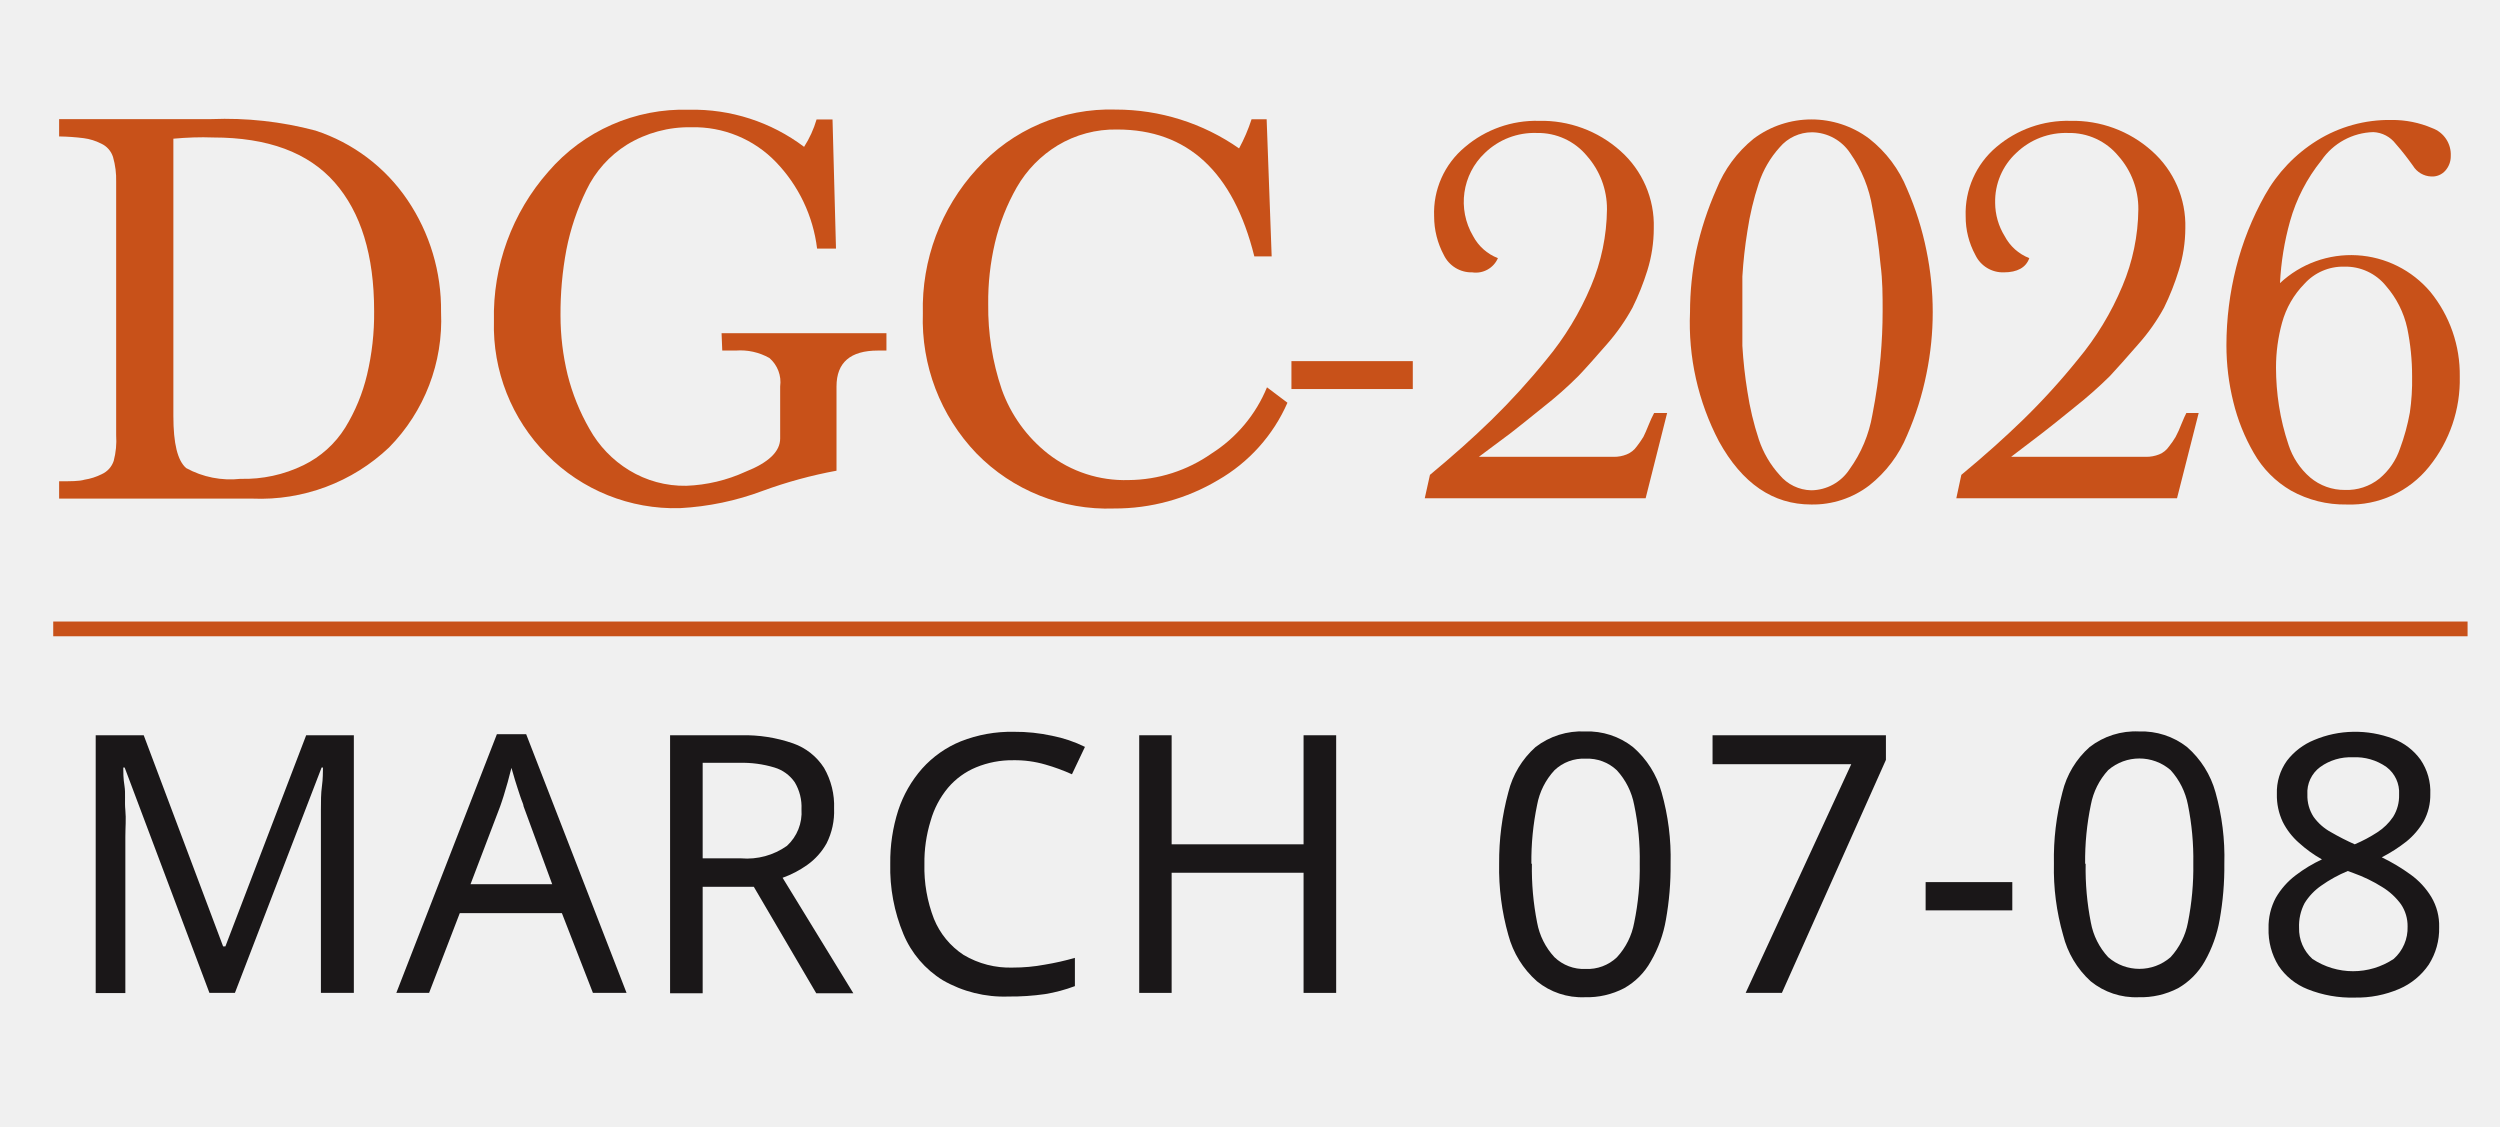
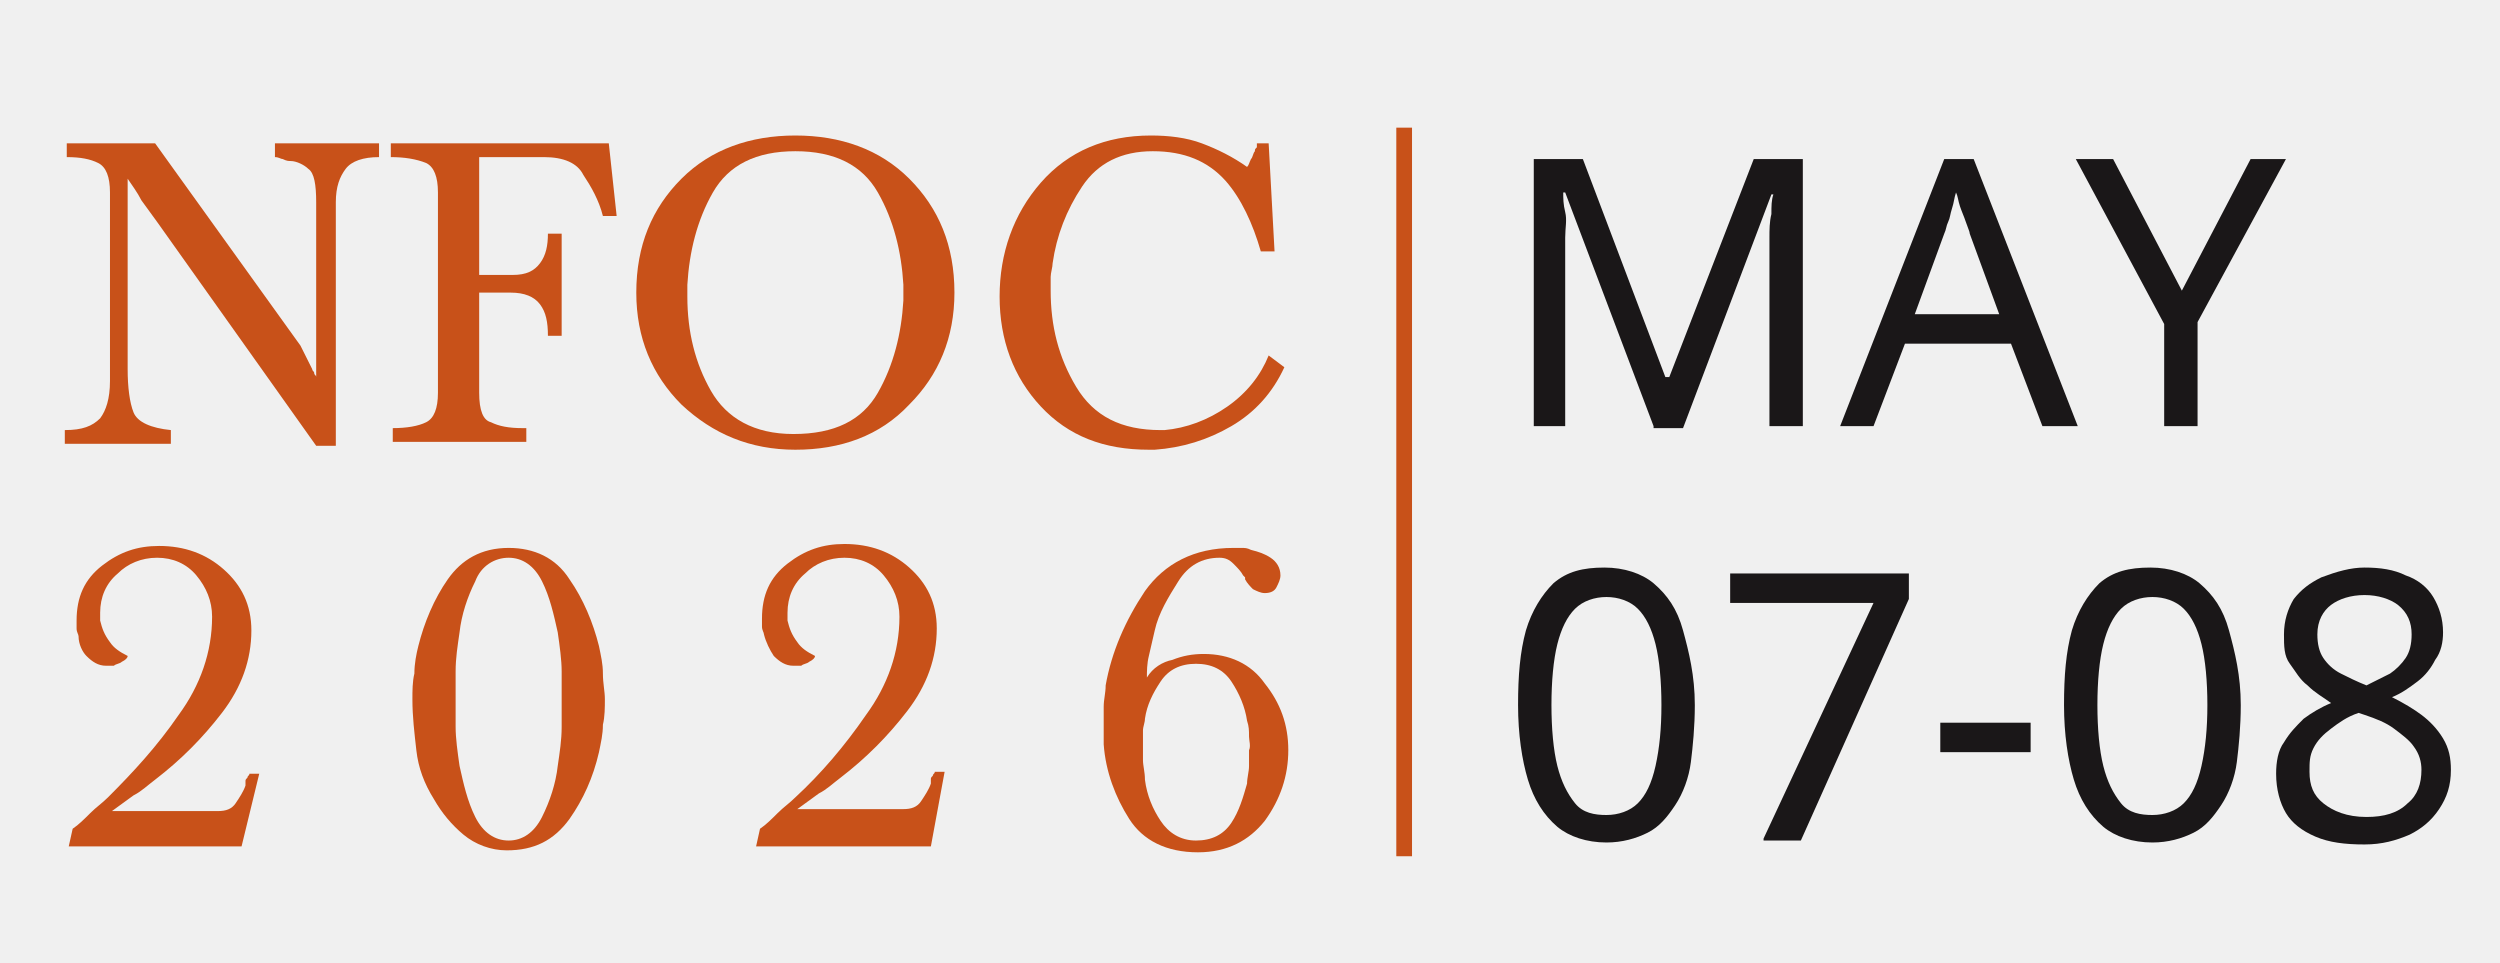
- <svg xmlns="http://www.w3.org/2000/svg" id="Layer_1" data-name="Layer 1" viewBox="0 0 144.2 65">
-   <defs>
-     <style>.cls-1{fill:#c85119;}.cls-2{fill:#1a1718;}</style>
-   </defs>
-   <path class="cls-1" d="M3.41,7.87v-1c.49,0,1.22,0,2.2,0H10c1,0,1.71,0,2.19,0a20.24,20.24,0,0,1,6,.66,10.25,10.25,0,0,1,5.31,4A11.29,11.29,0,0,1,25.44,18a10.46,10.46,0,0,1-3,7.81,10.79,10.79,0,0,1-7.88,2.95H3.41v-1c.68,0,1.17,0,1.46-.09a3.38,3.38,0,0,0,1-.32,1.28,1.28,0,0,0,.69-.77A4.6,4.6,0,0,0,6.7,25.1V10.49a4.7,4.7,0,0,0-.18-1.43,1.27,1.27,0,0,0-.69-.78,3.11,3.11,0,0,0-1-.31A12.63,12.63,0,0,0,3.41,7.87ZM10,8V24c0,1.58.24,2.57.74,3a5.31,5.31,0,0,0,3.13.62,7.82,7.82,0,0,0,3.64-.79,5.86,5.86,0,0,0,2.4-2.16,10.44,10.44,0,0,0,1.26-3.05,15.19,15.19,0,0,0,.41-3.68q0-4.83-2.28-7.42t-7-2.59C11.54,7.9,10.77,7.93,10,8Z" />
-   <path class="cls-1" d="M41.62,19.22h9.51v1h-.49c-1.59,0-2.39.69-2.39,2.07v4.86A26.06,26.06,0,0,0,44,28.31a16,16,0,0,1-4.78,1,10.36,10.36,0,0,1-7.68-3.09,10.52,10.52,0,0,1-3.05-7.71,12.57,12.57,0,0,1,3.14-8.61,10.28,10.28,0,0,1,8.12-3.57,10.62,10.62,0,0,1,6.63,2.14,6.13,6.13,0,0,0,.72-1.58h.92l.2,7.45H47.13a8.71,8.71,0,0,0-2.38-5,6.55,6.55,0,0,0-4.87-2,6.88,6.88,0,0,0-3.71,1,6.3,6.3,0,0,0-2.35,2.63,14,14,0,0,0-1.15,3.43,19.89,19.89,0,0,0-.34,3.8,14.55,14.55,0,0,0,.41,3.42A12.26,12.26,0,0,0,34,24.74a6.5,6.5,0,0,0,2.28,2.38,6.11,6.11,0,0,0,3.31.9A9,9,0,0,0,43,27.21Q45,26.42,45,25.29v-3a1.84,1.84,0,0,0-.62-1.64,3.42,3.42,0,0,0-1.94-.43h-.78Z" />
-   <path class="cls-1" d="M73.06,6.88l.29,7.91h-1q-1.82-7.32-7.91-7.32A6.42,6.42,0,0,0,61,8.39a6.78,6.78,0,0,0-2.35,2.41A12,12,0,0,0,57.39,14,14.88,14.88,0,0,0,57,17.55a14.74,14.74,0,0,0,.78,4.91,8.24,8.24,0,0,0,2.68,3.72,7.19,7.19,0,0,0,4.64,1.51,8.44,8.44,0,0,0,4.78-1.53,8.21,8.21,0,0,0,3.2-3.82l1.18.89a9.57,9.57,0,0,1-4,4.46,11.62,11.62,0,0,1-6,1.64,10.56,10.56,0,0,1-7.94-3.18,11.13,11.13,0,0,1-3.09-8.08,11.88,11.88,0,0,1,3.12-8.33,10.32,10.32,0,0,1,8-3.42,12.41,12.41,0,0,1,7.12,2.24,10,10,0,0,0,.72-1.68Z" />
-   <path class="cls-1" d="M81.49,20.83v1.61h-7V20.83Z" />
-   <path class="cls-1" d="M96.16,23.82l-1.24,4.92H82.18l.3-1.35q2-1.66,3.53-3.15a40.6,40.6,0,0,0,3.18-3.49,16.85,16.85,0,0,0,2.58-4.25,11.65,11.65,0,0,0,.92-4.43A4.61,4.61,0,0,0,91.54,9a3.65,3.65,0,0,0-2.89-1.33,4.1,4.1,0,0,0-3,1.15,3.88,3.88,0,0,0-.68,4.8,2.74,2.74,0,0,0,1.43,1.27,1.39,1.39,0,0,1-1.48.82,1.77,1.77,0,0,1-1.64-1,4.73,4.73,0,0,1-.56-2.23,4.93,4.93,0,0,1,1.78-4,6.33,6.33,0,0,1,4.26-1.51,6.82,6.82,0,0,1,4.7,1.73,5.73,5.73,0,0,1,1.93,4.47,8.19,8.19,0,0,1-.37,2.43,14.57,14.57,0,0,1-.86,2.15,11.66,11.66,0,0,1-1.47,2.1c-.67.77-1.22,1.39-1.65,1.84a22.14,22.14,0,0,1-2,1.77c-.9.73-1.53,1.23-1.89,1.51L85.3,26.35h7.78a1.93,1.93,0,0,0,.75-.14,1.32,1.32,0,0,0,.58-.46,6.28,6.28,0,0,0,.38-.55c.08-.16.19-.4.32-.73a6.62,6.62,0,0,1,.3-.65Z" />
-   <path class="cls-1" d="M104.47,29.1q-3.31,0-5.32-3.64A14.7,14.7,0,0,1,97.48,18a17.85,17.85,0,0,1,.36-3.53A18.5,18.5,0,0,1,99,10.92,7.16,7.16,0,0,1,101.15,8a5.56,5.56,0,0,1,6.67,0A7.05,7.05,0,0,1,110,10.9a17.47,17.47,0,0,1,1.12,3.56,17.63,17.63,0,0,1,0,7.09A17.27,17.27,0,0,1,110,25.11,7.15,7.15,0,0,1,107.82,28,5.36,5.36,0,0,1,104.47,29.1Zm0-.82a2.67,2.67,0,0,0,2.21-1.21A7.55,7.55,0,0,0,108,23.92a32,32,0,0,0,.47-3.3c.08-.91.12-1.8.12-2.68s0-1.76-.12-2.67A32,32,0,0,0,108,12a7.55,7.55,0,0,0-1.27-3.15,2.68,2.68,0,0,0-2.21-1.22,2.44,2.44,0,0,0-1.87.87,5.8,5.8,0,0,0-1.2,2.06,16.63,16.63,0,0,0-.66,2.77,25.88,25.88,0,0,0-.29,2.62c0,.69,0,1.37,0,2s0,1.33,0,2a26,26,0,0,0,.29,2.63,16.87,16.87,0,0,0,.66,2.77,5.75,5.75,0,0,0,1.2,2.05A2.44,2.44,0,0,0,104.47,28.28Z" />
-   <path class="cls-1" d="M126.82,23.82l-1.25,4.92H112.84l.29-1.35c1.34-1.11,2.51-2.16,3.53-3.15a39,39,0,0,0,3.18-3.49,16.56,16.56,0,0,0,2.58-4.25,11.65,11.65,0,0,0,.92-4.43A4.57,4.57,0,0,0,122.19,9a3.65,3.65,0,0,0-2.89-1.33,4.11,4.11,0,0,0-3,1.15,3.8,3.8,0,0,0-1.22,2.88,3.69,3.69,0,0,0,.55,1.92,2.72,2.72,0,0,0,1.42,1.27c-.19.54-.69.82-1.47.82a1.76,1.76,0,0,1-1.64-1,4.61,4.61,0,0,1-.56-2.23,5,5,0,0,1,1.77-4,6.34,6.34,0,0,1,4.27-1.51,6.82,6.82,0,0,1,4.69,1.73,5.74,5.74,0,0,1,1.94,4.47,8.21,8.21,0,0,1-.38,2.43,14.6,14.6,0,0,1-.85,2.15,11.28,11.28,0,0,1-1.48,2.1c-.67.77-1.22,1.39-1.64,1.84a24.15,24.15,0,0,1-2,1.77c-.9.73-1.52,1.23-1.89,1.51L116,26.35h7.78a2,2,0,0,0,.76-.14,1.25,1.25,0,0,0,.57-.46,4.65,4.65,0,0,0,.38-.55,6.21,6.21,0,0,0,.33-.73c.13-.32.23-.54.29-.65Z" />
-   <path class="cls-1" d="M131.51,16.33a6,6,0,0,1,8.67.5,7.56,7.56,0,0,1,1.7,4.89,8,8,0,0,1-1.77,5.2,5.83,5.83,0,0,1-4.76,2.18,6.36,6.36,0,0,1-3.2-.8A5.82,5.82,0,0,1,130,26.13a11.11,11.11,0,0,1-1.18-2.94,13.58,13.58,0,0,1-.4-3.28,18.39,18.39,0,0,1,.56-4.48,17.13,17.13,0,0,1,1.66-4.17,8.71,8.71,0,0,1,3-3.15,7.88,7.88,0,0,1,4.3-1.19,5.8,5.8,0,0,1,2.35.47A1.62,1.62,0,0,1,141.36,9a1.24,1.24,0,0,1-.31.84,1,1,0,0,1-.81.34,1.29,1.29,0,0,1-1.06-.62c-.3-.42-.62-.84-1-1.27a1.72,1.72,0,0,0-1.28-.67,3.75,3.75,0,0,0-3,1.63,9.8,9.8,0,0,0-1.81,3.51A16.14,16.14,0,0,0,131.51,16.33Zm7.62,5.39a13.74,13.74,0,0,0-.28-2.79,5.49,5.49,0,0,0-1.22-2.43,3,3,0,0,0-2.41-1.12,3,3,0,0,0-2.31,1,5.13,5.13,0,0,0-1.28,2.23,9.69,9.69,0,0,0-.35,2.59,14.51,14.51,0,0,0,.17,2.2,13.62,13.62,0,0,0,.55,2.25,4.19,4.19,0,0,0,1.25,1.89,3.06,3.06,0,0,0,2,.72,3,3,0,0,0,2-.66,3.85,3.85,0,0,0,1.18-1.72A12.18,12.18,0,0,0,139,23.8,12.79,12.79,0,0,0,139.13,21.72Z" />
-   <path class="cls-2" d="M12.08,57.27l-4.89-13H7.11c0,.27,0,.63.07,1.06s0,.9.05,1.4,0,1,0,1.55v9H5.52V42.41H8.29l4.58,12.18H13l4.66-12.18h2.75V57.27H18.51V48.14c0-.49,0-1,0-1.45s0-.93.06-1.35.05-.78.06-1.07h-.08l-5,13Z" />
-   <path class="cls-2" d="M34.2,57.27l-1.79-4.6H26.52l-1.77,4.6H22.86l5.8-14.92h1.69l5.79,14.92Zm-4-10.76c0-.11-.11-.31-.2-.6s-.2-.59-.29-.9-.16-.56-.21-.72c-.07.27-.15.56-.22.84l-.23.78c-.08.24-.14.44-.2.6L27.14,51h4.71Z" />
-   <path class="cls-2" d="M42.75,42.41a8.5,8.5,0,0,1,3,.47,3.49,3.49,0,0,1,1.78,1.41,4.36,4.36,0,0,1,.58,2.35,4.09,4.09,0,0,1-.43,2,3.77,3.77,0,0,1-1.12,1.25,5.83,5.83,0,0,1-1.42.74l4.08,6.66H47.08l-3.6-6.14H40.53v6.14H38.65V42.41ZM42.65,44H40.53v5.51h2.22a4,4,0,0,0,2.64-.72,2.61,2.61,0,0,0,.84-2.11,2.77,2.77,0,0,0-.39-1.56,2.18,2.18,0,0,0-1.17-.85A6.37,6.37,0,0,0,42.65,44Z" />
-   <path class="cls-2" d="M58.44,43.85a5.44,5.44,0,0,0-2.14.41,4.25,4.25,0,0,0-1.62,1.18,5.17,5.17,0,0,0-1,1.9,8.07,8.07,0,0,0-.36,2.5A8.19,8.19,0,0,0,53.87,53a4.53,4.53,0,0,0,1.71,2.08,5.21,5.21,0,0,0,2.84.73,9.94,9.94,0,0,0,1.85-.17A15.25,15.25,0,0,0,62,55.25v1.63a9.08,9.08,0,0,1-1.72.46,14.12,14.12,0,0,1-2.11.14,7.08,7.08,0,0,1-3.79-.94,5.7,5.7,0,0,1-2.27-2.66,9.94,9.94,0,0,1-.76-4.06,9.71,9.71,0,0,1,.46-3.08,6.91,6.91,0,0,1,1.38-2.41,6.06,6.06,0,0,1,2.23-1.57,7.92,7.92,0,0,1,3.06-.55,10,10,0,0,1,2.21.23,7.63,7.63,0,0,1,1.89.64l-.75,1.58a11.22,11.22,0,0,0-1.53-.56A6.3,6.3,0,0,0,58.44,43.85Z" />
-   <path class="cls-2" d="M77.07,57.27H75.19V50.34H67.58v6.93H65.71V42.41h1.87V48.7h7.61V42.41h1.88Z" />
-   <path class="cls-2" d="M96.36,49.82a17.4,17.4,0,0,1-.27,3.23,7.22,7.22,0,0,1-.87,2.4A4,4,0,0,1,93.68,57a4.62,4.62,0,0,1-2.27.52,4.11,4.11,0,0,1-2.76-.92A5.42,5.42,0,0,1,87,53.93a14.1,14.1,0,0,1-.53-4.11A15.35,15.35,0,0,1,87,45.7a5.14,5.14,0,0,1,1.57-2.61,4.35,4.35,0,0,1,2.86-.9,4.22,4.22,0,0,1,2.76.9,5.31,5.31,0,0,1,1.65,2.61A13.77,13.77,0,0,1,96.36,49.82Zm-8,0a16,16,0,0,0,.3,3.39,4,4,0,0,0,1,2,2.44,2.44,0,0,0,1.8.68,2.46,2.46,0,0,0,1.8-.67,4,4,0,0,0,1-2,15.48,15.48,0,0,0,.32-3.41,15.13,15.13,0,0,0-.32-3.38,4.07,4.07,0,0,0-1-2,2.46,2.46,0,0,0-1.8-.67,2.43,2.43,0,0,0-1.8.67,4,4,0,0,0-1,2A15.89,15.89,0,0,0,88.33,49.82Z" />
-   <path class="cls-2" d="M100.69,57.27l6.09-13.19h-8V42.41h10v1.42l-6,13.44Z" />
-   <path class="cls-2" d="M111.07,52.51V50.88h5v1.63Z" />
-   <path class="cls-2" d="M128.3,49.82a17.4,17.4,0,0,1-.27,3.23,7.45,7.45,0,0,1-.86,2.4A4.13,4.13,0,0,1,125.63,57a4.66,4.66,0,0,1-2.28.52,4.11,4.11,0,0,1-2.76-.92A5.34,5.34,0,0,1,119,53.93a13.77,13.77,0,0,1-.53-4.11,15,15,0,0,1,.49-4.12,5.08,5.08,0,0,1,1.57-2.61,4.31,4.31,0,0,1,2.85-.9,4.25,4.25,0,0,1,2.77.9,5.37,5.37,0,0,1,1.64,2.61A13.77,13.77,0,0,1,128.3,49.82Zm-8,0a16,16,0,0,0,.3,3.39,4,4,0,0,0,1,2,2.74,2.74,0,0,0,3.6,0,4.07,4.07,0,0,0,1-2,16.19,16.19,0,0,0,.31-3.41,15.82,15.82,0,0,0-.31-3.38,4.16,4.16,0,0,0-1-2,2.75,2.75,0,0,0-3.6,0,4.07,4.07,0,0,0-1,2A15.89,15.89,0,0,0,120.27,49.82Z" />
-   <path class="cls-2" d="M135.73,42.21a6.15,6.15,0,0,1,2.31.4,3.47,3.47,0,0,1,1.57,1.2,3.27,3.27,0,0,1,.57,2,3.16,3.16,0,0,1-.38,1.56,4.22,4.22,0,0,1-1,1.17,8.84,8.84,0,0,1-1.42.91,10.79,10.79,0,0,1,1.67,1,4.4,4.4,0,0,1,1.19,1.29,3.22,3.22,0,0,1,.45,1.74,3.83,3.83,0,0,1-.6,2.16,3.94,3.94,0,0,1-1.7,1.4,6.17,6.17,0,0,1-2.57.5,6.81,6.81,0,0,1-2.71-.48,3.62,3.62,0,0,1-1.69-1.36,3.91,3.91,0,0,1-.57-2.16,3.55,3.55,0,0,1,.42-1.76,4.38,4.38,0,0,1,1.14-1.29,8.1,8.1,0,0,1,1.52-.92,7.17,7.17,0,0,1-1.32-.95,4,4,0,0,1-.94-1.21,3.57,3.57,0,0,1-.34-1.61,3.11,3.11,0,0,1,.58-1.92,3.77,3.77,0,0,1,1.58-1.2A6,6,0,0,1,135.73,42.21Zm-3.12,11.3a2.34,2.34,0,0,0,.77,1.8,4.23,4.23,0,0,0,4.69,0,2.4,2.4,0,0,0,.8-1.87,2.24,2.24,0,0,0-.38-1.28,3.75,3.75,0,0,0-1.09-1,8.46,8.46,0,0,0-1.65-.8l-.33-.12a7.82,7.82,0,0,0-1.54.85,3.42,3.42,0,0,0-.95,1A2.82,2.82,0,0,0,132.61,53.51Zm3.1-9.83a3,3,0,0,0-1.88.56,1.83,1.83,0,0,0-.74,1.59,2.23,2.23,0,0,0,.36,1.29,3,3,0,0,0,1,.88,14.55,14.55,0,0,0,1.37.7,8.31,8.31,0,0,0,1.3-.69,3.16,3.16,0,0,0,.92-.9,2.31,2.31,0,0,0,.34-1.28,1.84,1.84,0,0,0-.73-1.59A3.1,3.1,0,0,0,135.71,43.68Z" />
-   <rect class="cls-1" x="3.07" y="35.85" width="139.26" height="0.85" />
+ <svg xmlns="http://www.w3.org/2000/svg" version="1.1" id="Layer_1" x="0px" y="0px" viewBox="0 0 127.3 49" style="enable-background:new 0 0 127.3 49;" xml:space="preserve">
+   <style type="text/css">
+ 	.st0{fill:#2F2F2F;}
+ 	.st1{fill:#B21A81;}
+ 	.st2{fill:#FFFFFF;}
+ 	.st3{fill:#3C3E3D;}
+ 	.st4{fill:#31BFC3;}
+ 	.st5{opacity:0.25;}
+ 	.st6{fill:#808080;}
+ 	.st7{fill:none;stroke:#808080;stroke-width:0.398;stroke-miterlimit:10;}
+ 	.st8{fill:#93B48E;}
+ 	.st9{opacity:0.88;fill:none;stroke:#93B48E;stroke-width:0.914;stroke-miterlimit:10;}
+ 	.st10{fill:#E9A036;}
+ 	.st11{fill:#A95A21;}
+ 	.st12{fill:none;stroke:#DE001C;stroke-width:0.487;stroke-miterlimit:10;}
+ 	.st13{fill:#1C816E;}
+ 	.st14{fill:#5BB9A4;}
+ 	.st15{fill:#122D24;}
+ 	.st16{fill:#175929;}
+ 	.st17{fill:#80BC27;}
+ 	.st18{fill:#7FBA28;}
+ 	.st19{fill:#7FB829;}
+ 	.st20{fill:#80BC28;}
+ 	.st21{fill:#80BC2A;}
+ 	.st22{fill:#3C7651;}
+ 	.st23{fill:#3B7550;}
+ 	.st24{fill:#80AA94;}
+ 	.st25{fill:#FAFCFC;}
+ 	.st26{fill:#25524A;}
+ 	.st27{fill:#A9A01F;}
+ 	.st28{fill:#23995B;}
+ 	.st29{fill:#1D4479;}
+ 	.st30{fill:none;stroke:#262728;stroke-width:1.077;stroke-miterlimit:10;}
+ 	.st31{fill:#28378C;}
+ 	.st32{fill:#40A6E2;}
+ 	.st33{fill:#FCCE1C;}
+ 	.st34{fill:none;stroke:#737373;stroke-width:1.11;stroke-miterlimit:10;}
+ 	.st35{fill:#00B9D7;}
+ 	.st36{fill:none;stroke:#FFFFFF;stroke-width:1.562;stroke-miterlimit:10;}
+ 	.st37{fill:#2B3A3B;}
+ 	.st38{fill:none;stroke:#6E1215;stroke-width:0.642;stroke-miterlimit:10;}
+ 	.st39{fill:none;stroke:#6E1215;stroke-width:0.447;stroke-miterlimit:10;}
+ 	.st40{opacity:0.88;fill:none;stroke:#93B48E;stroke-width:0.56;stroke-miterlimit:10;}
+ 	.st41{fill:none;stroke:#FFFFFF;stroke-width:0.94;stroke-miterlimit:10;}
+ 	.st42{fill:none;stroke:#737373;stroke-width:0.501;stroke-miterlimit:10;}
+ 	.st43{fill:none;stroke:#FFFFFF;stroke-width:1.389;stroke-miterlimit:10;}
+ 	.st44{fill:none;stroke:#737373;stroke-width:0.74;stroke-miterlimit:10;}
+ 	.st45{fill:none;stroke:#23995B;stroke-width:0.663;stroke-miterlimit:10;}
+ 	.st46{fill:none;stroke:#23995B;stroke-width:0.396;stroke-miterlimit:10;}
+ 	.st47{fill:none;stroke:#28378C;stroke-width:2;stroke-miterlimit:10;}
+ 	.st48{fill:none;stroke:#28378C;stroke-width:1.091;stroke-miterlimit:10;}
+ 	.st49{fill:#96AFCE;}
+ 	.st50{fill:#3B3888;}
+ 	.st51{fill:none;stroke:#DE001C;stroke-width:0.451;stroke-miterlimit:10;}
+ 	.st52{fill:none;stroke:#DE001C;stroke-width:0.198;stroke-miterlimit:10;}
+ 	.st53{fill:none;stroke:#DE001C;stroke-width:0.354;stroke-miterlimit:10;}
+ 	.st54{fill:none;stroke:#808080;stroke-width:0.342;stroke-miterlimit:10;}
+ 	.st55{fill:none;stroke:#808080;stroke-width:0.228;stroke-miterlimit:10;}
+ 	.st56{fill:#37B2B5;}
+ 	.st57{fill:#000100;}
+ 	.st58{fill:none;stroke:#C85119;stroke-width:0.847;stroke-miterlimit:10;}
+ 	.st59{fill:#C85119;}
+ 	.st60{fill:#1A1718;}
+ 	.st61{fill:none;stroke:#96AFCE;stroke-width:0.524;stroke-miterlimit:10;}
+ 	.st62{fill:#F2F3F1;}
+ 	.st63{fill:#F2F3F2;}
+ 	.st64{fill:#F1F6F2;}
+ 	.st65{fill:#EFF2F0;}
+ 	.st66{fill:#DFE8E2;}
+ 	.st67{fill:#EDF0EC;}
+ 	.st68{fill:none;stroke:#808080;stroke-width:0.736;stroke-miterlimit:10;}
+ 	.st69{fill:none;stroke:#25524A;stroke-width:1.193;stroke-miterlimit:10;}
+ 	.st70{fill:#3CA835;}
+ 	.st71{fill:#020201;}
+ 	.st72{fill:#37B2B5;stroke:#37B2B5;stroke-width:0.682;stroke-miterlimit:10;}
+ 	.st73{fill:#737373;}
+ 	.st74{fill:#0B4485;}
+ 	.st75{fill:none;stroke:#262728;stroke-width:1.19;stroke-miterlimit:10;}
+ 	.st76{fill:#6E1215;}
+ 	.st77{opacity:0.88;}
+ 	.st78{fill:#DE001C;}
+ 	.st79{fill:#DF001B;}
+ 	.st80{fill:#020201;stroke:#FFFFFF;stroke-width:0.541;stroke-miterlimit:10;}
+ 	.st81{fill:#DF001B;stroke:#FFFFFF;stroke-width:0.541;stroke-miterlimit:10;}
+ 	.st82{fill:#FFFFFF;stroke:#FFFFFF;stroke-width:2;stroke-miterlimit:10;}
+ 	.st83{fill:#23985B;}
+ 	.st84{fill:#262728;}
+ 	.st85{fill:none;stroke:#FFFFFF;stroke-width:1.614;stroke-miterlimit:10;}
+ 	.st86{fill:none;stroke:#737373;stroke-width:0.765;stroke-miterlimit:10;}
+ 	.st87{fill:none;stroke:#808080;stroke-width:0.367;stroke-miterlimit:10;}
+ 	.st88{fill:none;stroke:#40A6E2;stroke-width:1.408;stroke-miterlimit:10;}
+ 	.st89{fill:#DF001B;stroke:#FFFFFF;stroke-width:0.456;stroke-miterlimit:10;}
+ 	.st90{fill:#1A1818;}
+ </style>
+   <g>
+     <g>
+       <path class="st59" d="M15.3,17.6c0.1,0.2,0.2,0.4,0.3,0.6c0.1,0.2,0.2,0.4,0.3,0.6c0,0.1,0.1,0.1,0.1,0.2c0,0.1,0.1,0.1,0.1,0.2    c0-0.1,0-0.3,0-0.4s0-0.3,0-0.4c0-0.1,0-0.2,0-0.4c0-0.1,0-0.3,0-0.4v-7.3c0-0.9-0.1-1.5-0.4-1.7c-0.2-0.2-0.6-0.4-0.9-0.4    c-0.1,0-0.2,0-0.4-0.1C14.3,8.1,14.2,8,14,8V7.3h5.3V8c-0.8,0-1.4,0.2-1.7,0.6c-0.3,0.4-0.5,0.9-0.5,1.7v12.4h-1L8,11.3    c-0.3-0.4-0.5-0.7-0.8-1.1C7,9.8,6.7,9.4,6.5,9.1v9.7c0,0.9,0.1,1.7,0.3,2.2c0.2,0.5,0.9,0.8,1.9,0.9v0.7H3.3v-0.7    c0.9,0,1.4-0.2,1.8-0.6c0.3-0.4,0.5-1,0.5-1.9V9.8C5.6,9,5.4,8.5,5,8.3C4.6,8.1,4.1,8,3.4,8c0,0,0,0,0,0c0,0,0,0,0,0V7.3h4.5    L15.3,17.6z" />
+       <path class="st59" d="M28.6,17.1h-0.7c0-0.7-0.1-1.2-0.4-1.6c-0.3-0.4-0.8-0.6-1.5-0.6h-1.6V20c0,0.9,0.2,1.4,0.6,1.5    c0.4,0.2,0.9,0.3,1.6,0.3c0,0,0,0,0.1,0s0,0,0.1,0v0.7h-6.8v-0.7c0,0,0,0,0,0c0,0,0,0,0,0c0.7,0,1.3-0.1,1.7-0.3    c0.4-0.2,0.6-0.7,0.6-1.5V9.8c0-0.8-0.2-1.3-0.6-1.5C21.2,8.1,20.6,8,19.9,8c0,0,0,0,0,0c0,0,0,0,0,0V7.3H31l0.4,3.7h-0.7    c-0.2-0.8-0.6-1.5-1-2.1C29.4,8.3,28.7,8,27.7,8h-3.3v6h1.7c0.7,0,1.1-0.2,1.4-0.6c0.3-0.4,0.4-0.9,0.4-1.5h0.7V17.1z" />
+       <path class="st59" d="M40.5,22.9c-2.3,0-4.2-0.8-5.8-2.3c-1.5-1.5-2.3-3.4-2.3-5.7c0-2.4,0.8-4.3,2.3-5.8c1.5-1.5,3.5-2.2,5.8-2.2    c2.3,0,4.3,0.7,5.8,2.2c1.5,1.5,2.3,3.4,2.3,5.8c0,2.3-0.8,4.2-2.3,5.7C44.8,22.2,42.8,22.9,40.5,22.9L40.5,22.9z M44.7,20    c0.8-1.4,1.2-3,1.3-4.7c0-0.1,0-0.1,0-0.2c0-0.1,0-0.1,0-0.2c0-0.1,0-0.1,0-0.2c0-0.1,0-0.1,0-0.2c-0.1-1.7-0.5-3.3-1.3-4.7    c-0.8-1.4-2.2-2.1-4.2-2.1c-2,0-3.4,0.7-4.2,2.1s-1.2,3-1.3,4.7c0,0.1,0,0.1,0,0.2c0,0.1,0,0.1,0,0.2c0,0,0,0.1,0,0.1s0,0.1,0,0.1    c0,1.8,0.4,3.4,1.2,4.8c0.8,1.4,2.2,2.2,4.2,2.2C42.5,22.1,43.9,21.4,44.7,20z" />
+       <path class="st59" d="M64.9,12.8h-0.7c-0.4-1.4-1-2.7-1.8-3.6c-0.9-1-2.1-1.5-3.7-1.5c-1.6,0-2.8,0.6-3.6,1.8    c-0.8,1.2-1.3,2.5-1.5,3.9c0,0.2-0.1,0.5-0.1,0.7c0,0.2,0,0.4,0,0.7c0,1.8,0.4,3.4,1.3,4.9c0.9,1.5,2.3,2.2,4.3,2.2    c0,0,0.1,0,0.1,0c0.1,0,0.1,0,0.1,0c1.1-0.1,2.2-0.5,3.2-1.2c1-0.7,1.7-1.6,2.1-2.6l0.8,0.6c-0.6,1.3-1.5,2.3-2.7,3    c-1.2,0.7-2.5,1.1-3.9,1.2c0,0-0.1,0-0.1,0c-0.1,0-0.1,0-0.2,0c-2.3,0-4.1-0.7-5.5-2.2c-1.4-1.5-2.1-3.4-2.1-5.6    c0-2.2,0.7-4.2,2.1-5.8c1.4-1.6,3.3-2.4,5.6-2.4c0.9,0,1.8,0.1,2.6,0.4C62,7.6,62.8,8,63.5,8.5c0.1-0.1,0.1-0.2,0.2-0.4    c0.1-0.1,0.1-0.3,0.2-0.4c0-0.1,0-0.1,0.1-0.2C64,7.4,64,7.4,64,7.3h0.6L64.9,12.8z" />
+       <path class="st59" d="M12.3,43.1H3.5l0.2-0.9c0.3-0.2,0.6-0.5,0.9-0.8c0.3-0.3,0.6-0.5,0.9-0.8C6.8,39.3,8,38,9.1,36.4    c1.1-1.5,1.7-3.2,1.7-5c0-0.8-0.3-1.5-0.8-2.1c-0.5-0.6-1.2-0.9-2-0.9c-0.8,0-1.5,0.3-2,0.8c-0.6,0.5-0.9,1.2-0.9,2    c0,0.1,0,0.2,0,0.2c0,0.1,0,0.2,0,0.2c0.1,0.4,0.2,0.7,0.5,1.1c0.2,0.3,0.5,0.5,0.9,0.7c0,0.1-0.1,0.2-0.3,0.3    c-0.1,0.1-0.3,0.1-0.4,0.2c-0.1,0-0.1,0-0.2,0c-0.1,0-0.1,0-0.2,0c-0.4,0-0.7-0.2-1-0.5C4.2,33.2,4,32.8,4,32.4    c0-0.1-0.1-0.2-0.1-0.4c0-0.1,0-0.2,0-0.4c0-1.2,0.4-2.1,1.3-2.8s1.8-1,2.9-1c1.3,0,2.4,0.4,3.3,1.2c0.9,0.8,1.4,1.8,1.4,3.1    c0,1.5-0.5,2.9-1.5,4.2c-1,1.3-2.1,2.4-3.4,3.4c-0.4,0.3-0.7,0.6-1.1,0.8c-0.4,0.3-0.7,0.5-1.1,0.8h5.4c0.4,0,0.7-0.1,0.9-0.4    c0.2-0.3,0.4-0.6,0.5-0.9c0,0,0,0,0-0.1c0,0,0,0,0-0.1c0-0.1,0-0.1,0.1-0.2c0-0.1,0.1-0.1,0.1-0.2h0.5L12.3,43.1z" />
+       <path class="st59" d="M25.8,43.3c-0.8,0-1.6-0.3-2.2-0.8s-1.1-1.1-1.5-1.8c-0.5-0.8-0.8-1.6-0.9-2.5S21,36.5,21,35.6    c0-0.4,0-0.9,0.1-1.3c0-0.5,0.1-1,0.2-1.4c0.3-1.2,0.8-2.4,1.5-3.4s1.7-1.6,3.1-1.6c1.3,0,2.4,0.5,3.1,1.6c0.7,1,1.2,2.2,1.5,3.4    c0.1,0.5,0.2,0.9,0.2,1.4c0,0.5,0.1,0.9,0.1,1.3s0,0.9-0.1,1.3c0,0.5-0.1,0.9-0.2,1.4c-0.3,1.3-0.8,2.4-1.5,3.4    C28.2,42.8,27.2,43.3,25.8,43.3L25.8,43.3z M27.6,41.6c0.4-0.8,0.7-1.7,0.8-2.6c0.1-0.7,0.2-1.3,0.2-2c0-0.6,0-1.1,0-1.4    c0-0.3,0-0.8,0-1.4c0-0.6-0.1-1.3-0.2-2c-0.2-0.9-0.4-1.8-0.8-2.6c-0.4-0.8-1-1.2-1.7-1.2s-1.4,0.4-1.7,1.2    c-0.4,0.8-0.7,1.7-0.8,2.6c-0.1,0.7-0.2,1.3-0.2,2c0,0.6,0,1.1,0,1.4c0,0.3,0,0.8,0,1.4c0,0.6,0.1,1.3,0.2,2    c0.2,0.9,0.4,1.8,0.8,2.6c0.4,0.8,1,1.2,1.7,1.2S27.2,42.4,27.6,41.6z" />
+       <path class="st59" d="M47.4,43.1h-8.9l0.2-0.9c0.3-0.2,0.6-0.5,0.9-0.8c0.3-0.3,0.6-0.5,0.9-0.8c1.3-1.2,2.5-2.6,3.6-4.2    c1.1-1.5,1.7-3.2,1.7-5c0-0.8-0.3-1.5-0.8-2.1c-0.5-0.6-1.2-0.9-2-0.9c-0.8,0-1.5,0.3-2,0.8c-0.6,0.5-0.9,1.2-0.9,2    c0,0.1,0,0.2,0,0.2c0,0.1,0,0.2,0,0.2c0.1,0.4,0.2,0.7,0.5,1.1c0.2,0.3,0.5,0.5,0.9,0.7c0,0.1-0.1,0.2-0.3,0.3    c-0.1,0.1-0.3,0.1-0.4,0.2c-0.1,0-0.1,0-0.2,0c-0.1,0-0.1,0-0.2,0c-0.4,0-0.7-0.2-1-0.5c-0.2-0.3-0.4-0.7-0.5-1.1    c0-0.1-0.1-0.2-0.1-0.4c0-0.1,0-0.2,0-0.4c0-1.2,0.4-2.1,1.3-2.8s1.8-1,2.9-1c1.3,0,2.4,0.4,3.3,1.2c0.9,0.8,1.4,1.8,1.4,3.1    c0,1.5-0.5,2.9-1.5,4.2c-1,1.3-2.1,2.4-3.4,3.4c-0.4,0.3-0.7,0.6-1.1,0.8c-0.4,0.3-0.7,0.5-1.1,0.8h5.4c0.4,0,0.7-0.1,0.9-0.4    c0.2-0.3,0.4-0.6,0.5-0.9c0,0,0,0,0-0.1c0,0,0,0,0-0.1c0-0.1,0-0.1,0.1-0.2c0-0.1,0.1-0.1,0.1-0.2h0.5L47.4,43.1z" />
+       <path class="st59" d="M59.7,33.6c0.5-0.2,1-0.3,1.6-0.3c1.3,0,2.4,0.5,3.1,1.5c0.8,1,1.2,2.1,1.2,3.4c0,1.3-0.4,2.5-1.2,3.6    c-0.8,1-1.9,1.6-3.4,1.6c-1.6,0-2.8-0.6-3.5-1.7s-1.2-2.4-1.3-3.8c0-0.1,0-0.3,0-0.4c0-0.1,0-0.3,0-0.4c0-0.4,0-0.7,0-1.1    c0-0.4,0.1-0.7,0.1-1.1c0.3-1.7,1-3.3,2-4.8c1-1.4,2.5-2.2,4.5-2.2c0.1,0,0.3,0,0.4,0c0.2,0,0.3,0,0.5,0.1c0.4,0.1,0.7,0.2,1,0.4    c0.3,0.2,0.5,0.5,0.5,0.9c0,0.2-0.1,0.4-0.2,0.6c-0.1,0.2-0.3,0.3-0.6,0.3c-0.2,0-0.4-0.1-0.6-0.2c-0.1-0.1-0.3-0.3-0.4-0.5    c0,0,0-0.1,0-0.1c0,0,0,0-0.1-0.1c-0.1-0.2-0.3-0.4-0.5-0.6c-0.2-0.2-0.4-0.3-0.7-0.3c-0.9,0-1.6,0.4-2.1,1.2s-1,1.6-1.2,2.5    c-0.1,0.4-0.2,0.9-0.3,1.3c-0.1,0.4-0.1,0.8-0.1,1.1C58.7,34,59.2,33.7,59.7,33.6z M63.6,37.5c0-0.3,0-0.5-0.1-0.8    c-0.1-0.7-0.4-1.4-0.8-2c-0.4-0.6-1-0.9-1.8-0.9c-0.8,0-1.4,0.3-1.8,0.9c-0.4,0.6-0.7,1.2-0.8,1.9c0,0.2-0.1,0.4-0.1,0.6    c0,0.2,0,0.4,0,0.6c0,0.3,0,0.6,0,0.9c0,0.3,0.1,0.6,0.1,1c0.1,0.8,0.4,1.5,0.8,2.1c0.4,0.6,1,1,1.8,1c0.8,0,1.4-0.3,1.8-0.9    c0.4-0.6,0.6-1.3,0.8-2c0-0.3,0.1-0.6,0.1-0.9c0-0.3,0-0.5,0-0.8C63.7,38,63.6,37.7,63.6,37.5z" />
+     </g>
+     <g>
+       <path class="st60" d="M84.2,21.7L79.7,9.8h-0.1c0,0.3,0,0.6,0.1,1s0,0.8,0,1.3c0,0.5,0,0.9,0,1.4v8.2h-1.6V8.1h2.5l4.2,11.1H85    l4.3-11.1h2.5v13.6h-1.7v-8.3c0-0.4,0-0.9,0-1.3s0-0.8,0.1-1.2c0-0.4,0-0.7,0.1-1h-0.1l-4.5,11.9H84.2z" />
+       <path class="st60" d="M104,21.7l-1.6-4.2h-5.4l-1.6,4.2h-1.7l5.3-13.6h1.5l5.3,13.6H104z M100.3,11.9c0-0.1-0.1-0.3-0.2-0.6    c-0.1-0.3-0.2-0.5-0.3-0.8c-0.1-0.3-0.1-0.5-0.2-0.7c-0.1,0.3-0.1,0.5-0.2,0.8c-0.1,0.3-0.1,0.5-0.2,0.7c-0.1,0.2-0.1,0.4-0.2,0.6    L97.5,16h4.3L100.3,11.9z" />
+       <path class="st60" d="M111.1,14.8l3.5-6.7h1.8l-4.5,8.3v5.3h-1.7v-5.2l-4.5-8.4h1.9L111.1,14.8z" />
+       <path class="st60" d="M86.3,35.9c0,1.1-0.1,2.1-0.2,2.9s-0.4,1.6-0.8,2.2c-0.4,0.6-0.8,1.1-1.4,1.4c-0.6,0.3-1.3,0.5-2.1,0.5    c-1,0-1.9-0.3-2.5-0.8c-0.7-0.6-1.2-1.4-1.5-2.4c-0.3-1-0.5-2.3-0.5-3.8c0-1.5,0.1-2.7,0.4-3.8c0.3-1,0.8-1.8,1.4-2.4    c0.7-0.6,1.5-0.8,2.6-0.8c1,0,1.9,0.3,2.5,0.8c0.7,0.6,1.2,1.3,1.5,2.4S86.3,34.4,86.3,35.9z M79,35.9c0,1.2,0.1,2.3,0.3,3.1    c0.2,0.8,0.5,1.4,0.9,1.9s1,0.6,1.6,0.6s1.2-0.2,1.6-0.6c0.4-0.4,0.7-1,0.9-1.9s0.3-1.9,0.3-3.1c0-1.2-0.1-2.3-0.3-3.1    c-0.2-0.8-0.5-1.4-0.9-1.8c-0.4-0.4-1-0.6-1.6-0.6s-1.2,0.2-1.6,0.6s-0.7,1-0.9,1.8C79.1,33.6,79,34.7,79,35.9z" />
+       <path class="st60" d="M89.8,42.7l5.6-12h-7.3v-1.5h9.1v1.3l-5.5,12.3H89.8z" />
+       <path class="st60" d="M98.8,38.3v-1.5h4.6v1.5H98.8z" />
+       <path class="st60" d="M114.1,35.9c0,1.1-0.1,2.1-0.2,2.9s-0.4,1.6-0.8,2.2c-0.4,0.6-0.8,1.1-1.4,1.4c-0.6,0.3-1.3,0.5-2.1,0.5    c-1,0-1.9-0.3-2.5-0.8c-0.7-0.6-1.2-1.4-1.5-2.4c-0.3-1-0.5-2.3-0.5-3.8c0-1.5,0.1-2.7,0.4-3.8c0.3-1,0.8-1.8,1.4-2.4    c0.7-0.6,1.5-0.8,2.6-0.8c1,0,1.9,0.3,2.5,0.8c0.7,0.6,1.2,1.3,1.5,2.4S114.1,34.4,114.1,35.9z M106.8,35.9c0,1.2,0.1,2.3,0.3,3.1    c0.2,0.8,0.5,1.4,0.9,1.9s1,0.6,1.6,0.6s1.2-0.2,1.6-0.6c0.4-0.4,0.7-1,0.9-1.9s0.3-1.9,0.3-3.1c0-1.2-0.1-2.3-0.3-3.1    c-0.2-0.8-0.5-1.4-0.9-1.8c-0.4-0.4-1-0.6-1.6-0.6s-1.2,0.2-1.6,0.6s-0.7,1-0.9,1.8C106.9,33.6,106.8,34.7,106.8,35.9z" />
+       <path class="st60" d="M120.4,28.9c0.8,0,1.5,0.1,2.1,0.4c0.6,0.2,1.1,0.6,1.4,1.1c0.3,0.5,0.5,1.1,0.5,1.8c0,0.5-0.1,1-0.4,1.4    c-0.2,0.4-0.5,0.8-0.9,1.1s-0.8,0.6-1.3,0.8c0.6,0.3,1.1,0.6,1.5,0.9s0.8,0.7,1.1,1.2s0.4,1,0.4,1.6c0,0.8-0.2,1.4-0.6,2    c-0.4,0.6-0.9,1-1.5,1.3c-0.7,0.3-1.4,0.5-2.3,0.5c-1,0-1.8-0.1-2.5-0.4c-0.7-0.3-1.2-0.7-1.5-1.2c-0.3-0.5-0.5-1.2-0.5-2    c0-0.6,0.1-1.2,0.4-1.6c0.3-0.5,0.6-0.8,1-1.2c0.4-0.3,0.9-0.6,1.4-0.8c-0.4-0.3-0.8-0.5-1.2-0.9c-0.4-0.3-0.6-0.7-0.9-1.1    s-0.3-0.9-0.3-1.5c0-0.7,0.2-1.3,0.5-1.8c0.4-0.5,0.8-0.8,1.4-1.1C119,29.1,119.7,28.9,120.4,28.9z M117.6,39.3    c0,0.7,0.2,1.2,0.7,1.6c0.5,0.4,1.2,0.7,2.2,0.7c0.9,0,1.6-0.2,2.1-0.7c0.5-0.4,0.7-1,0.7-1.7c0-0.4-0.1-0.8-0.4-1.2    c-0.2-0.3-0.6-0.6-1-0.9s-0.9-0.5-1.5-0.7l-0.3-0.1c-0.6,0.2-1,0.5-1.4,0.8c-0.4,0.3-0.7,0.6-0.9,1S117.6,38.8,117.6,39.3z     M120.4,30.3c-0.7,0-1.3,0.2-1.7,0.5s-0.7,0.8-0.7,1.5c0,0.5,0.1,0.9,0.3,1.2c0.2,0.3,0.5,0.6,0.9,0.8c0.4,0.2,0.8,0.4,1.3,0.6    c0.4-0.2,0.8-0.4,1.2-0.6c0.3-0.2,0.6-0.5,0.8-0.8c0.2-0.3,0.3-0.7,0.3-1.2c0-0.6-0.2-1.1-0.7-1.5    C121.7,30.5,121.1,30.3,120.4,30.3z" />
+     </g>
+     <g>
+       <rect x="71.1" y="6.5" class="st59" width="0.8" height="37.1" />
+     </g>
+   </g>
</svg>
